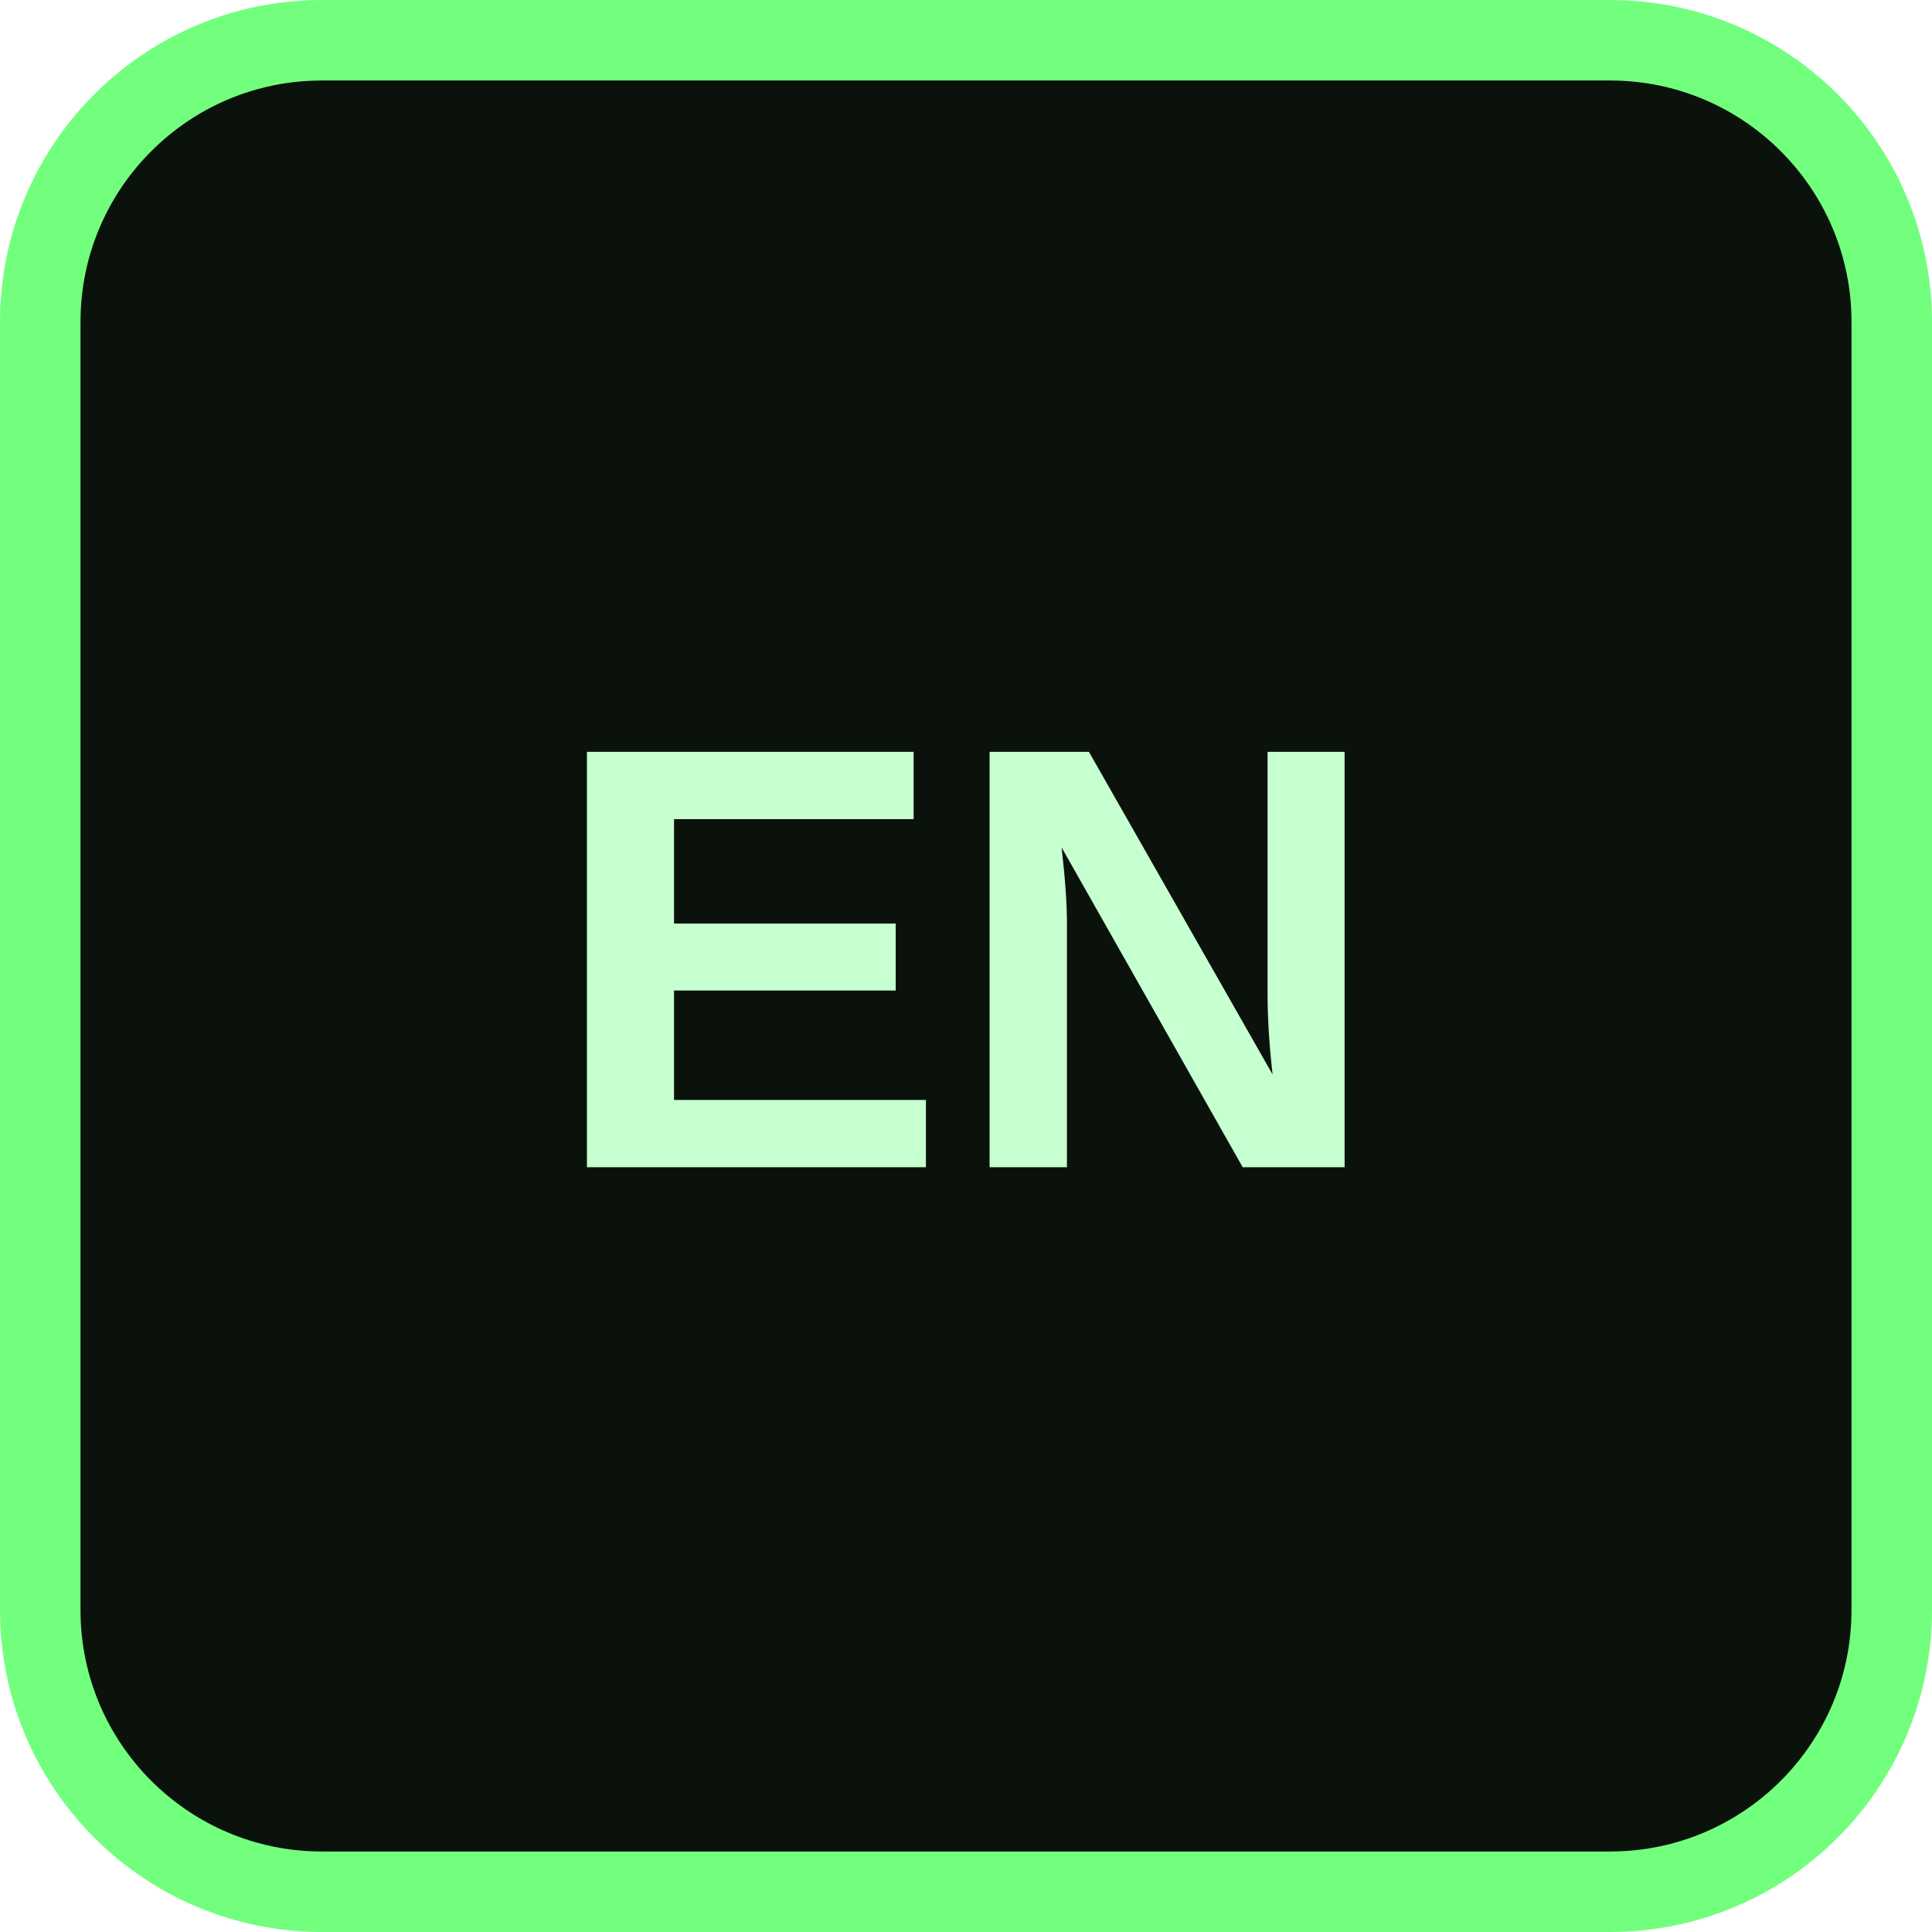
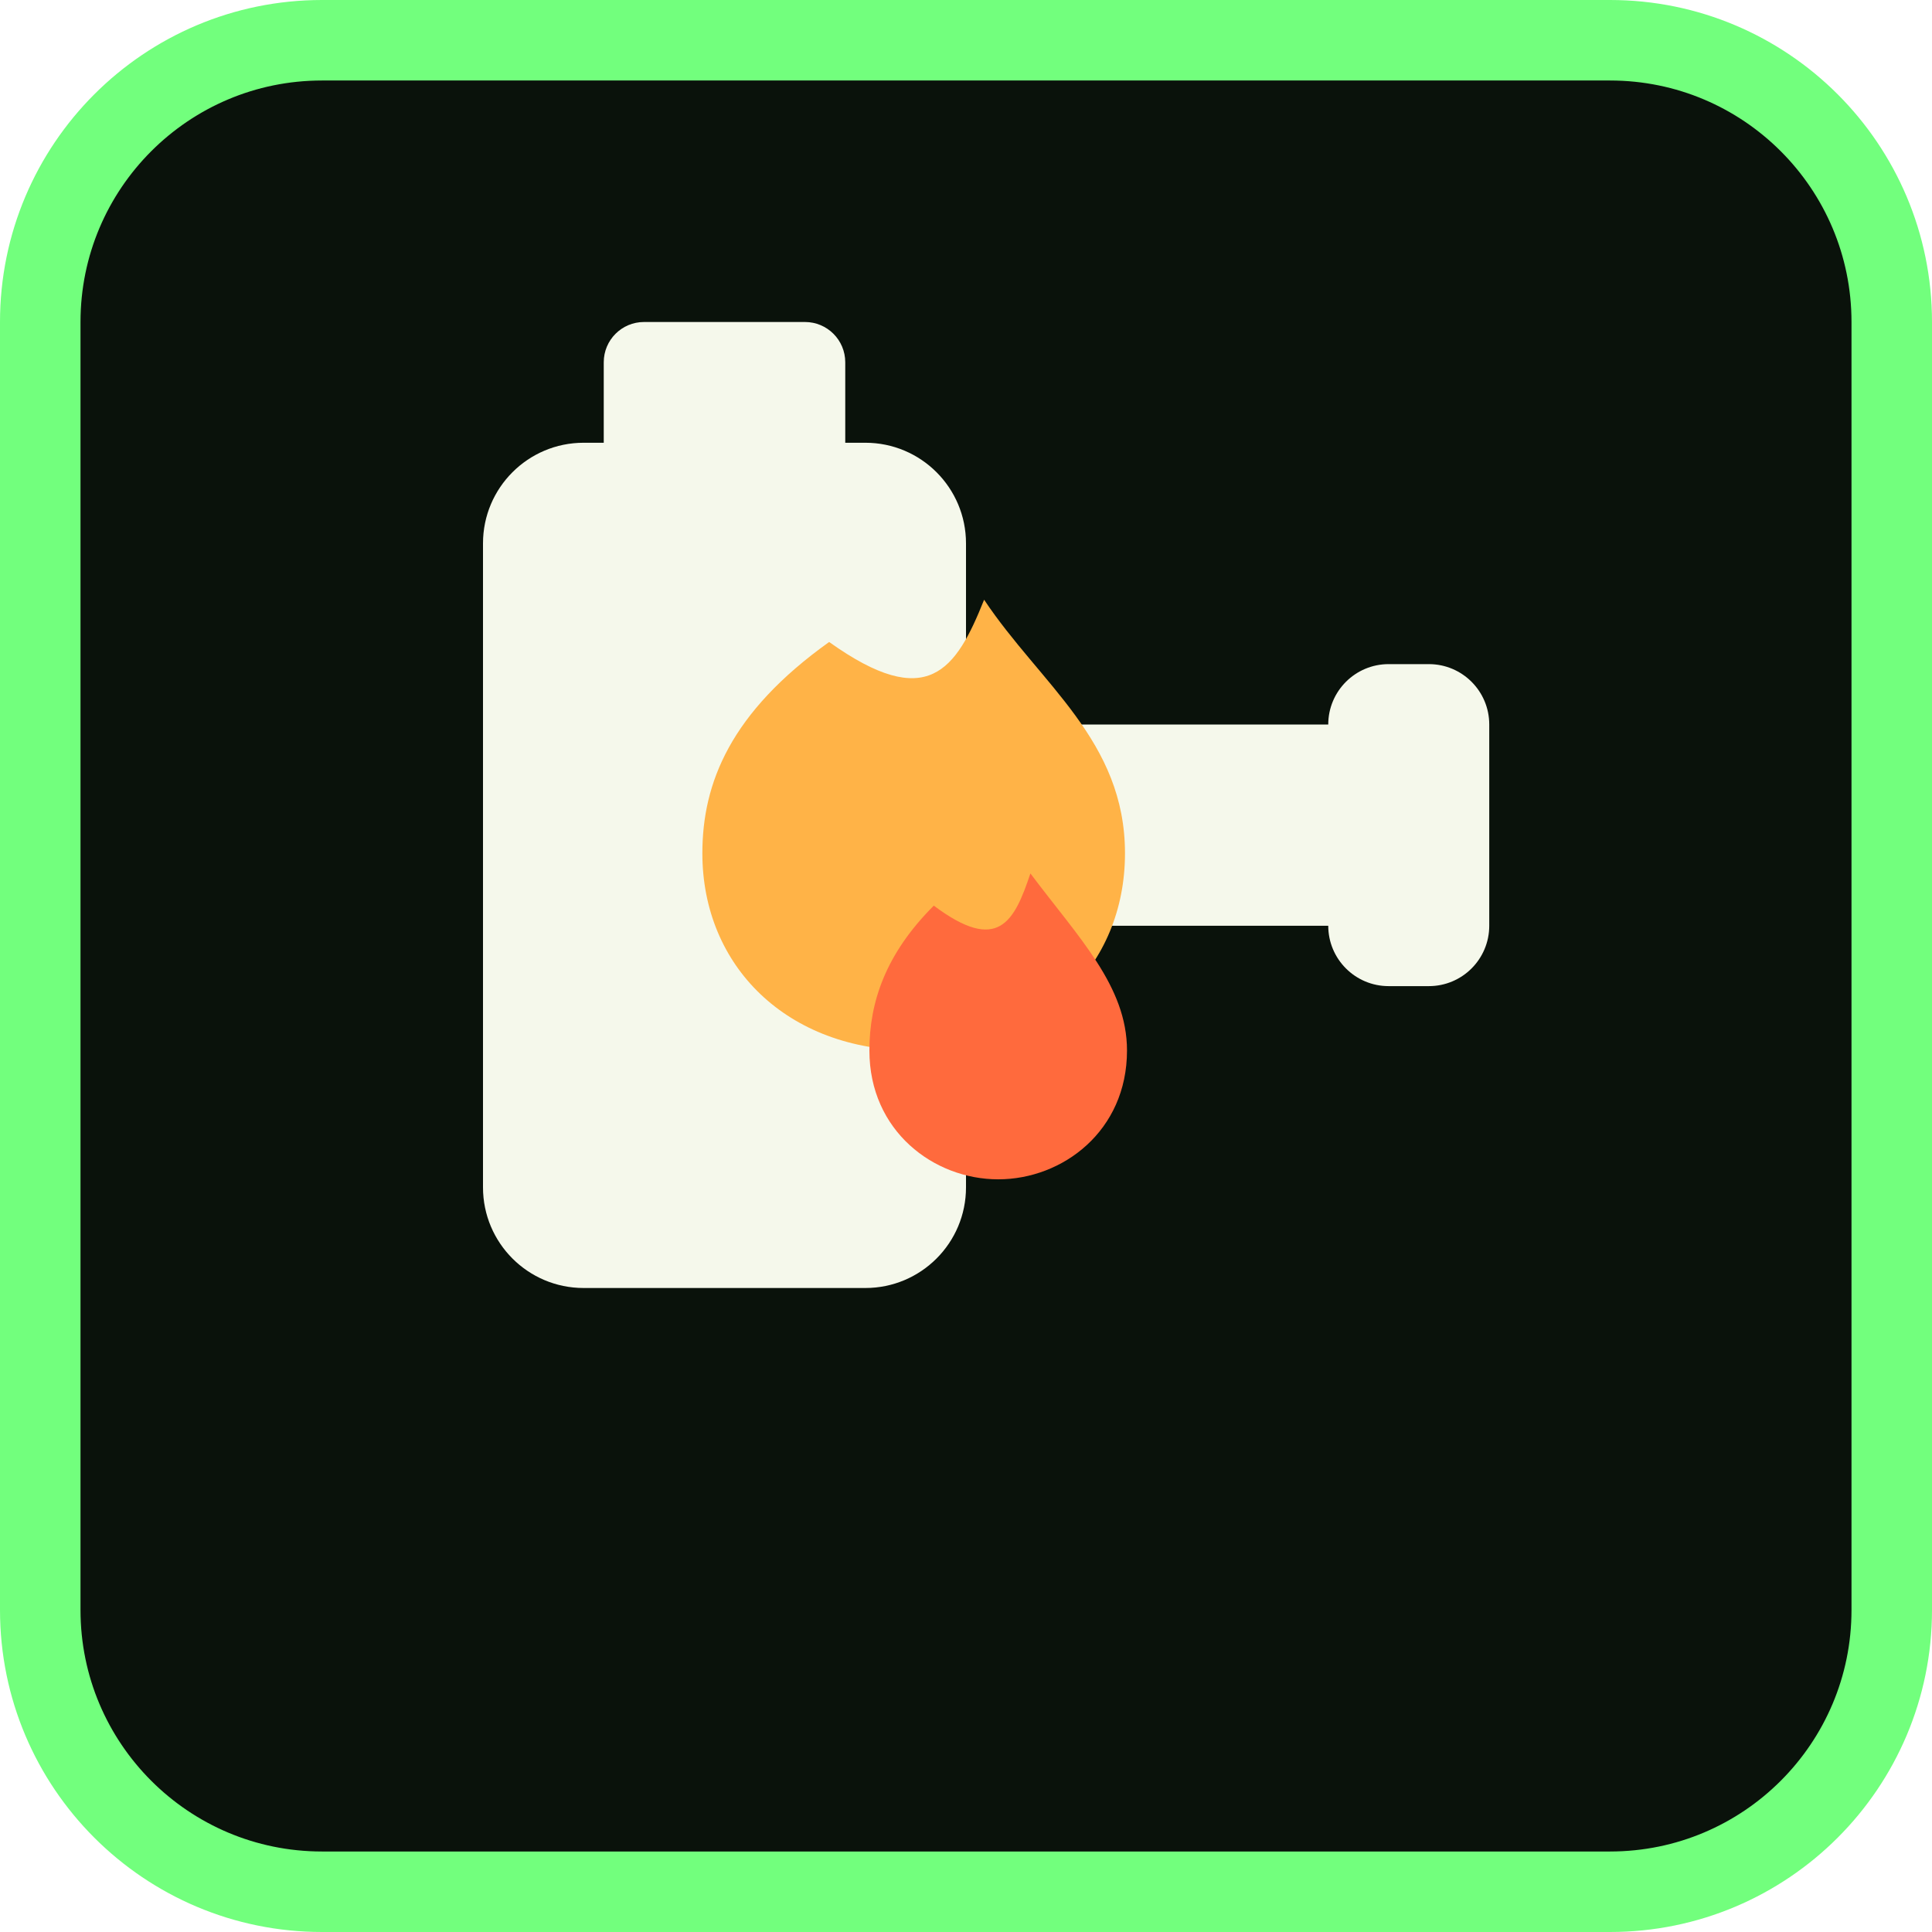
<svg xmlns="http://www.w3.org/2000/svg" viewBox="0 0 96 96">
  <rect x="2" y="2" width="92" height="92" rx="14" fill="#0a120b" stroke="#72ff7d" stroke-width="4" />
-   <text x="48" y="58" text-anchor="middle" font-family="Segoe UI, Arial, sans-serif" font-size="30" font-weight="700" fill="#c6ffd0">EN</text>
+   <g fill="#f5f8eb">
+     <rect x="24" y="22" width="24" height="42" rx="5" />
+     <rect x="30" y="16" width="12" height="10" rx="2" />
+     <rect x="50" y="36" width="20" height="10" rx="3" />
+     <rect x="66" y="33" width="8" height="16" rx="3" />
+   </g>
+   <path d="M36 57c-7 5-9 10-9 15 0 8 6 14 15 14s15-6 15-14c0-8-6-12-10-18-2 5-4 8-11 3z" fill="#ffb347" transform="translate(16 -8) scale(.7)" />
+   <path d="M48 60c-3 3-4 6-4 9 0 5 4 8 8 8s8-3 8-8c0-4-3-7-6-11-1 3-2 5-6 2z" fill="#ff6a3d" transform="translate(8 -3) scale(.8)" />
</svg>
